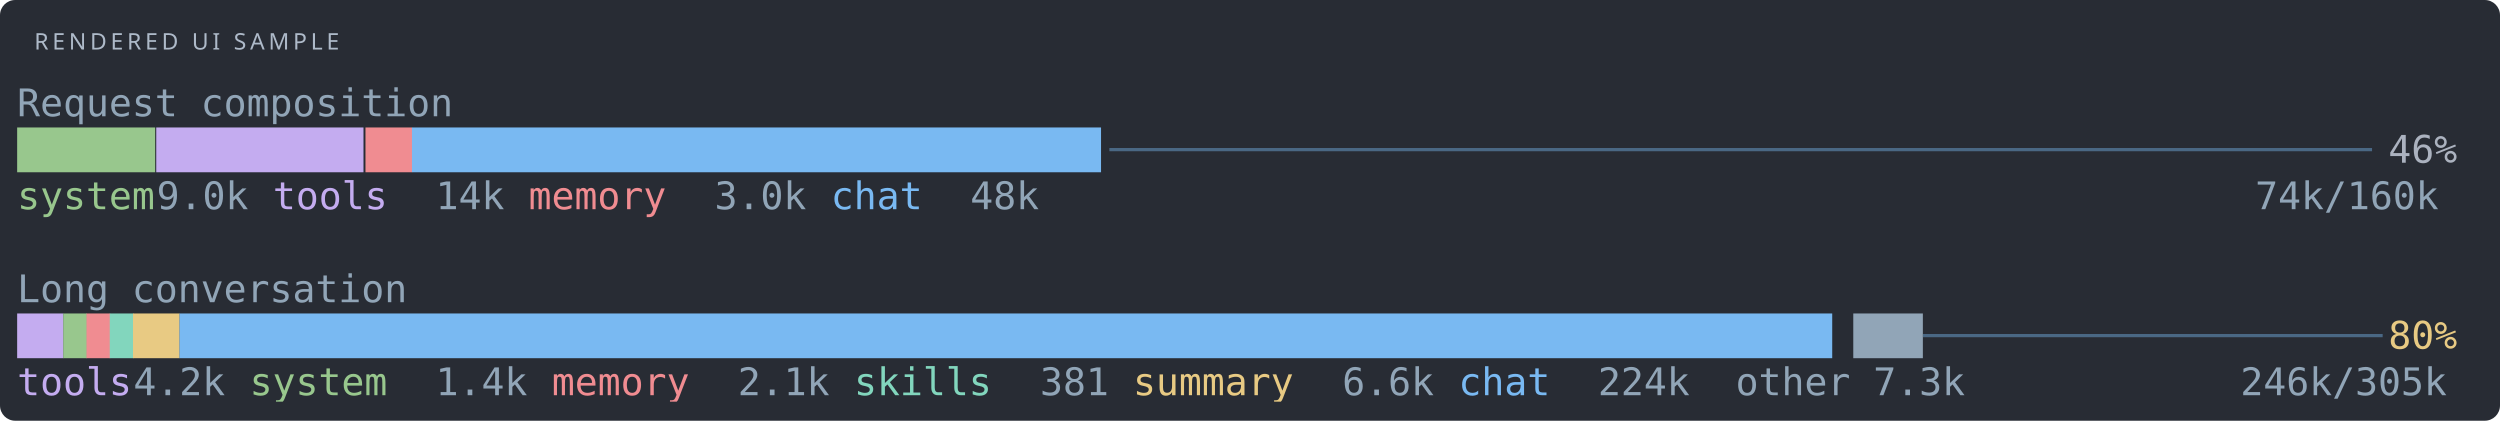
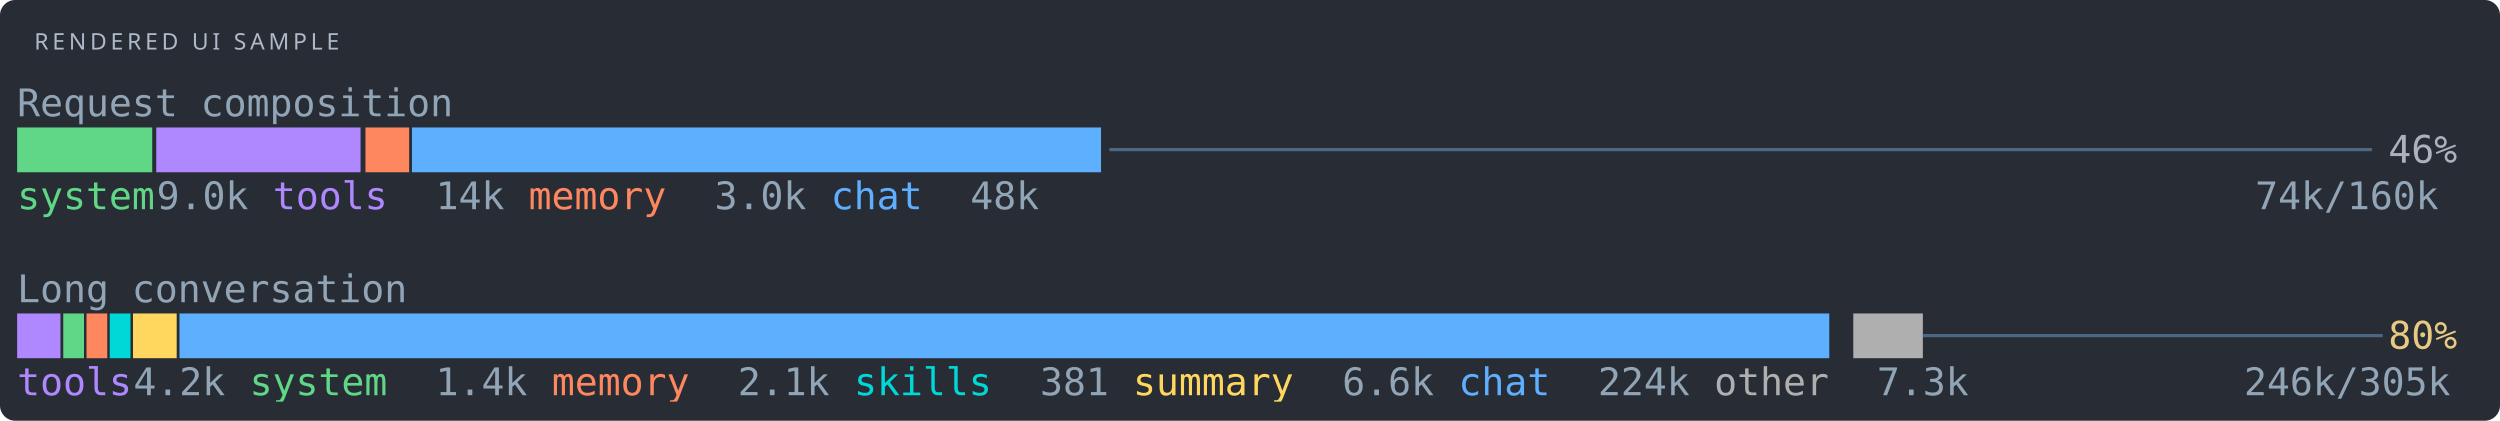
<svg xmlns="http://www.w3.org/2000/svg" viewBox="0 0 1312 220.8">
  <style>
.plugins-context-bar-matrix {font-family:monospace;font-size:20px;line-height:24.4px}
.plugins-context-bar-r1 { fill: #91a5b7 }
.plugins-context-bar-r2 { fill: #abb2bf }
- .plugins-context-bar-r3 { fill: #98c78d }
- .plugins-context-bar-r4 { fill: #c4acf0 }
- .plugins-context-bar-r5 { fill: #f08c91 }
- .plugins-context-bar-r6 { fill: #79b9f2 }
+ .plugins-context-bar-r3 { fill: #5fd787 }
+ .plugins-context-bar-r4 { fill: #af87ff }
+ .plugins-context-bar-r5 { fill: #ff875f }
+ .plugins-context-bar-r6 { fill: #5fafff }
.plugins-context-bar-r7 { fill: #4a6884 }
- .plugins-context-bar-r8 { fill: #82d6bd }
- .plugins-context-bar-r9 { fill: #e8ca83 }
+ .plugins-context-bar-r8 { fill: #00d7d7 }
+ .plugins-context-bar-r9 { fill: #ffd75f }
+ .plugins-context-bar-r10 { fill: #afafaf }
+ .plugins-context-bar-r11 { fill: #e8ca83 }
</style>
  <defs>
    <clipPath id="plugins-context-bar-clip-terminal">
      <rect width="1292.2" height="169.8" />
    </clipPath>
    <clipPath id="plugins-context-bar-line-0">
      <rect x="0" y="1.5" width="1293.2" height="24.65" />
    </clipPath>
    <clipPath id="plugins-context-bar-line-1">
      <rect x="0" y="25.9" width="1293.2" height="24.65" />
    </clipPath>
    <clipPath id="plugins-context-bar-line-2">
      <rect x="0" y="50.3" width="1293.2" height="24.65" />
    </clipPath>
    <clipPath id="plugins-context-bar-line-3">
      <rect x="0" y="74.7" width="1293.2" height="24.65" />
    </clipPath>
    <clipPath id="plugins-context-bar-line-4">
      <rect x="0" y="99.1" width="1293.2" height="24.65" />
    </clipPath>
    <clipPath id="plugins-context-bar-line-5">
      <rect x="0" y="123.5" width="1293.2" height="24.65" />
    </clipPath>
  </defs>
  <rect width="1312" height="220.8" rx="8" fill="#282c34" />
  <text x="18" y="26" fill="#aebac9" font-family="sans-serif" font-size="12" letter-spacing="2">RENDERED UI SAMPLE</text>
  <g transform="translate(9, 41)" clip-path="url(#plugins-context-bar-clip-terminal)">
    <g class="plugins-context-bar-matrix">
      <text class="plugins-context-bar-r1" x="0" y="20" textLength="231.8" clip-path="url(#plugins-context-bar-line-0)">Request composition</text>
      <text class="plugins-context-bar-r2" x="1293.2" y="20" textLength="12.2" clip-path="url(#plugins-context-bar-line-0)">
</text>
-       <text class="plugins-context-bar-r3" x="0" y="44.4" textLength="73.2" clip-path="url(#plugins-context-bar-line-1)">██████</text>
-       <text class="plugins-context-bar-r4" x="73.2" y="44.4" textLength="109.8" clip-path="url(#plugins-context-bar-line-1)">█████████</text>
-       <text class="plugins-context-bar-r5" x="183" y="44.4" textLength="24.4" clip-path="url(#plugins-context-bar-line-1)">██</text>
+       <text class="plugins-context-bar-r3" x="0" y="44.4" textLength="73.2" clip-path="url(#plugins-context-bar-line-1)">█████▉</text>
+       <text class="plugins-context-bar-r4" x="73.2" y="44.4" textLength="109.8" clip-path="url(#plugins-context-bar-line-1)">████████▉</text>
+       <text class="plugins-context-bar-r5" x="183" y="44.4" textLength="24.4" clip-path="url(#plugins-context-bar-line-1)">█▉</text>
      <text class="plugins-context-bar-r6" x="207.4" y="44.4" textLength="366" clip-path="url(#plugins-context-bar-line-1)">██████████████████████████████</text>
      <text class="plugins-context-bar-r7" x="573.4" y="44.4" textLength="671" clip-path="url(#plugins-context-bar-line-1)">───────────────────────────────────────────────────────</text>
      <text class="plugins-context-bar-r2" x="1244.4" y="44.4" textLength="48.8" clip-path="url(#plugins-context-bar-line-1)"> 46%</text>
      <text class="plugins-context-bar-r2" x="1293.2" y="44.4" textLength="12.2" clip-path="url(#plugins-context-bar-line-1)">
</text>
      <text class="plugins-context-bar-r3" x="0" y="68.8" textLength="73.2" clip-path="url(#plugins-context-bar-line-2)">system</text>
      <text class="plugins-context-bar-r1" x="73.2" y="68.8" textLength="61" clip-path="url(#plugins-context-bar-line-2)"> 9.0k</text>
      <text class="plugins-context-bar-r4" x="134.2" y="68.8" textLength="85.4" clip-path="url(#plugins-context-bar-line-2)">  tools</text>
      <text class="plugins-context-bar-r1" x="219.6" y="68.8" textLength="48.8" clip-path="url(#plugins-context-bar-line-2)"> 14k</text>
      <text class="plugins-context-bar-r5" x="268.4" y="68.8" textLength="97.6" clip-path="url(#plugins-context-bar-line-2)">  memory</text>
      <text class="plugins-context-bar-r1" x="366" y="68.8" textLength="61" clip-path="url(#plugins-context-bar-line-2)"> 3.0k</text>
      <text class="plugins-context-bar-r6" x="427" y="68.8" textLength="73.2" clip-path="url(#plugins-context-bar-line-2)">  chat</text>
      <text class="plugins-context-bar-r1" x="500.2" y="68.8" textLength="793" clip-path="url(#plugins-context-bar-line-2)"> 48k                                                     74k/160k</text>
      <text class="plugins-context-bar-r2" x="1293.2" y="68.8" textLength="12.2" clip-path="url(#plugins-context-bar-line-2)">
</text>
      <text class="plugins-context-bar-r2" x="1293.2" y="93.2" textLength="12.2" clip-path="url(#plugins-context-bar-line-3)">
</text>
      <text class="plugins-context-bar-r1" x="0" y="117.6" textLength="207.4" clip-path="url(#plugins-context-bar-line-4)">Long conversation</text>
      <text class="plugins-context-bar-r2" x="1293.2" y="117.6" textLength="12.2" clip-path="url(#plugins-context-bar-line-4)">
</text>
-       <text class="plugins-context-bar-r4" x="0" y="142" textLength="24.4" clip-path="url(#plugins-context-bar-line-5)">██</text>
-       <text class="plugins-context-bar-r3" x="24.4" y="142" textLength="12.2" clip-path="url(#plugins-context-bar-line-5)">█</text>
-       <text class="plugins-context-bar-r5" x="36.6" y="142" textLength="12.2" clip-path="url(#plugins-context-bar-line-5)">█</text>
-       <text class="plugins-context-bar-r8" x="48.8" y="142" textLength="12.2" clip-path="url(#plugins-context-bar-line-5)">█</text>
-       <text class="plugins-context-bar-r9" x="61" y="142" textLength="24.4" clip-path="url(#plugins-context-bar-line-5)">██</text>
-       <text class="plugins-context-bar-r6" x="85.4" y="142" textLength="878.4" clip-path="url(#plugins-context-bar-line-5)">████████████████████████████████████████████████████████████████████████</text>
-       <text class="plugins-context-bar-r1" x="963.8" y="142" textLength="36.6" clip-path="url(#plugins-context-bar-line-5)">███</text>
+       <text class="plugins-context-bar-r4" x="0" y="142" textLength="24.4" clip-path="url(#plugins-context-bar-line-5)">█▉</text>
+       <text class="plugins-context-bar-r3" x="24.4" y="142" textLength="12.2" clip-path="url(#plugins-context-bar-line-5)">▉</text>
+       <text class="plugins-context-bar-r5" x="36.6" y="142" textLength="12.2" clip-path="url(#plugins-context-bar-line-5)">▉</text>
+       <text class="plugins-context-bar-r8" x="48.8" y="142" textLength="12.2" clip-path="url(#plugins-context-bar-line-5)">▉</text>
+       <text class="plugins-context-bar-r9" x="61" y="142" textLength="24.4" clip-path="url(#plugins-context-bar-line-5)">█▉</text>
+       <text class="plugins-context-bar-r6" x="85.4" y="142" textLength="878.4" clip-path="url(#plugins-context-bar-line-5)">███████████████████████████████████████████████████████████████████████▉</text>
+       <text class="plugins-context-bar-r10" x="963.8" y="142" textLength="36.6" clip-path="url(#plugins-context-bar-line-5)">███</text>
      <text class="plugins-context-bar-r7" x="1000.4" y="142" textLength="244" clip-path="url(#plugins-context-bar-line-5)">────────────────────</text>
-       <text class="plugins-context-bar-r9" x="1244.4" y="142" textLength="48.8" clip-path="url(#plugins-context-bar-line-5)"> 80%</text>
+       <text class="plugins-context-bar-r11" x="1244.4" y="142" textLength="48.8" clip-path="url(#plugins-context-bar-line-5)"> 80%</text>
      <text class="plugins-context-bar-r2" x="1293.2" y="142" textLength="12.2" clip-path="url(#plugins-context-bar-line-5)">
</text>
      <text class="plugins-context-bar-r4" x="0" y="166.4" textLength="61" clip-path="url(#plugins-context-bar-line-6)">tools</text>
      <text class="plugins-context-bar-r1" x="61" y="166.4" textLength="61" clip-path="url(#plugins-context-bar-line-6)"> 4.2k</text>
      <text class="plugins-context-bar-r3" x="122" y="166.4" textLength="97.6" clip-path="url(#plugins-context-bar-line-6)">  system</text>
      <text class="plugins-context-bar-r1" x="219.6" y="166.4" textLength="61" clip-path="url(#plugins-context-bar-line-6)"> 1.4k</text>
      <text class="plugins-context-bar-r5" x="280.6" y="166.4" textLength="97.6" clip-path="url(#plugins-context-bar-line-6)">  memory</text>
      <text class="plugins-context-bar-r1" x="378.2" y="166.4" textLength="61" clip-path="url(#plugins-context-bar-line-6)"> 2.1k</text>
      <text class="plugins-context-bar-r8" x="439.2" y="166.4" textLength="97.6" clip-path="url(#plugins-context-bar-line-6)">  skills</text>
      <text class="plugins-context-bar-r1" x="536.8" y="166.4" textLength="48.8" clip-path="url(#plugins-context-bar-line-6)"> 381</text>
      <text class="plugins-context-bar-r9" x="585.6" y="166.4" textLength="109.8" clip-path="url(#plugins-context-bar-line-6)">  summary</text>
      <text class="plugins-context-bar-r1" x="695.4" y="166.4" textLength="61" clip-path="url(#plugins-context-bar-line-6)"> 6.6k</text>
      <text class="plugins-context-bar-r6" x="756.4" y="166.4" textLength="73.2" clip-path="url(#plugins-context-bar-line-6)">  chat</text>
-       <text class="plugins-context-bar-r1" x="829.6" y="166.4" textLength="463.6" clip-path="url(#plugins-context-bar-line-6)"> 224k  other 7.3k            246k/305k</text>
+       <text class="plugins-context-bar-r1" x="829.6" y="166.4" textLength="61" clip-path="url(#plugins-context-bar-line-6)"> 224k</text>
+       <text class="plugins-context-bar-r10" x="890.6" y="166.4" textLength="85.4" clip-path="url(#plugins-context-bar-line-6)">  other</text>
+       <text class="plugins-context-bar-r1" x="976" y="166.4" textLength="317.2" clip-path="url(#plugins-context-bar-line-6)"> 7.3k            246k/305k</text>
      <text class="plugins-context-bar-r2" x="1293.2" y="166.4" textLength="12.2" clip-path="url(#plugins-context-bar-line-6)">
</text>
    </g>
  </g>
</svg>
